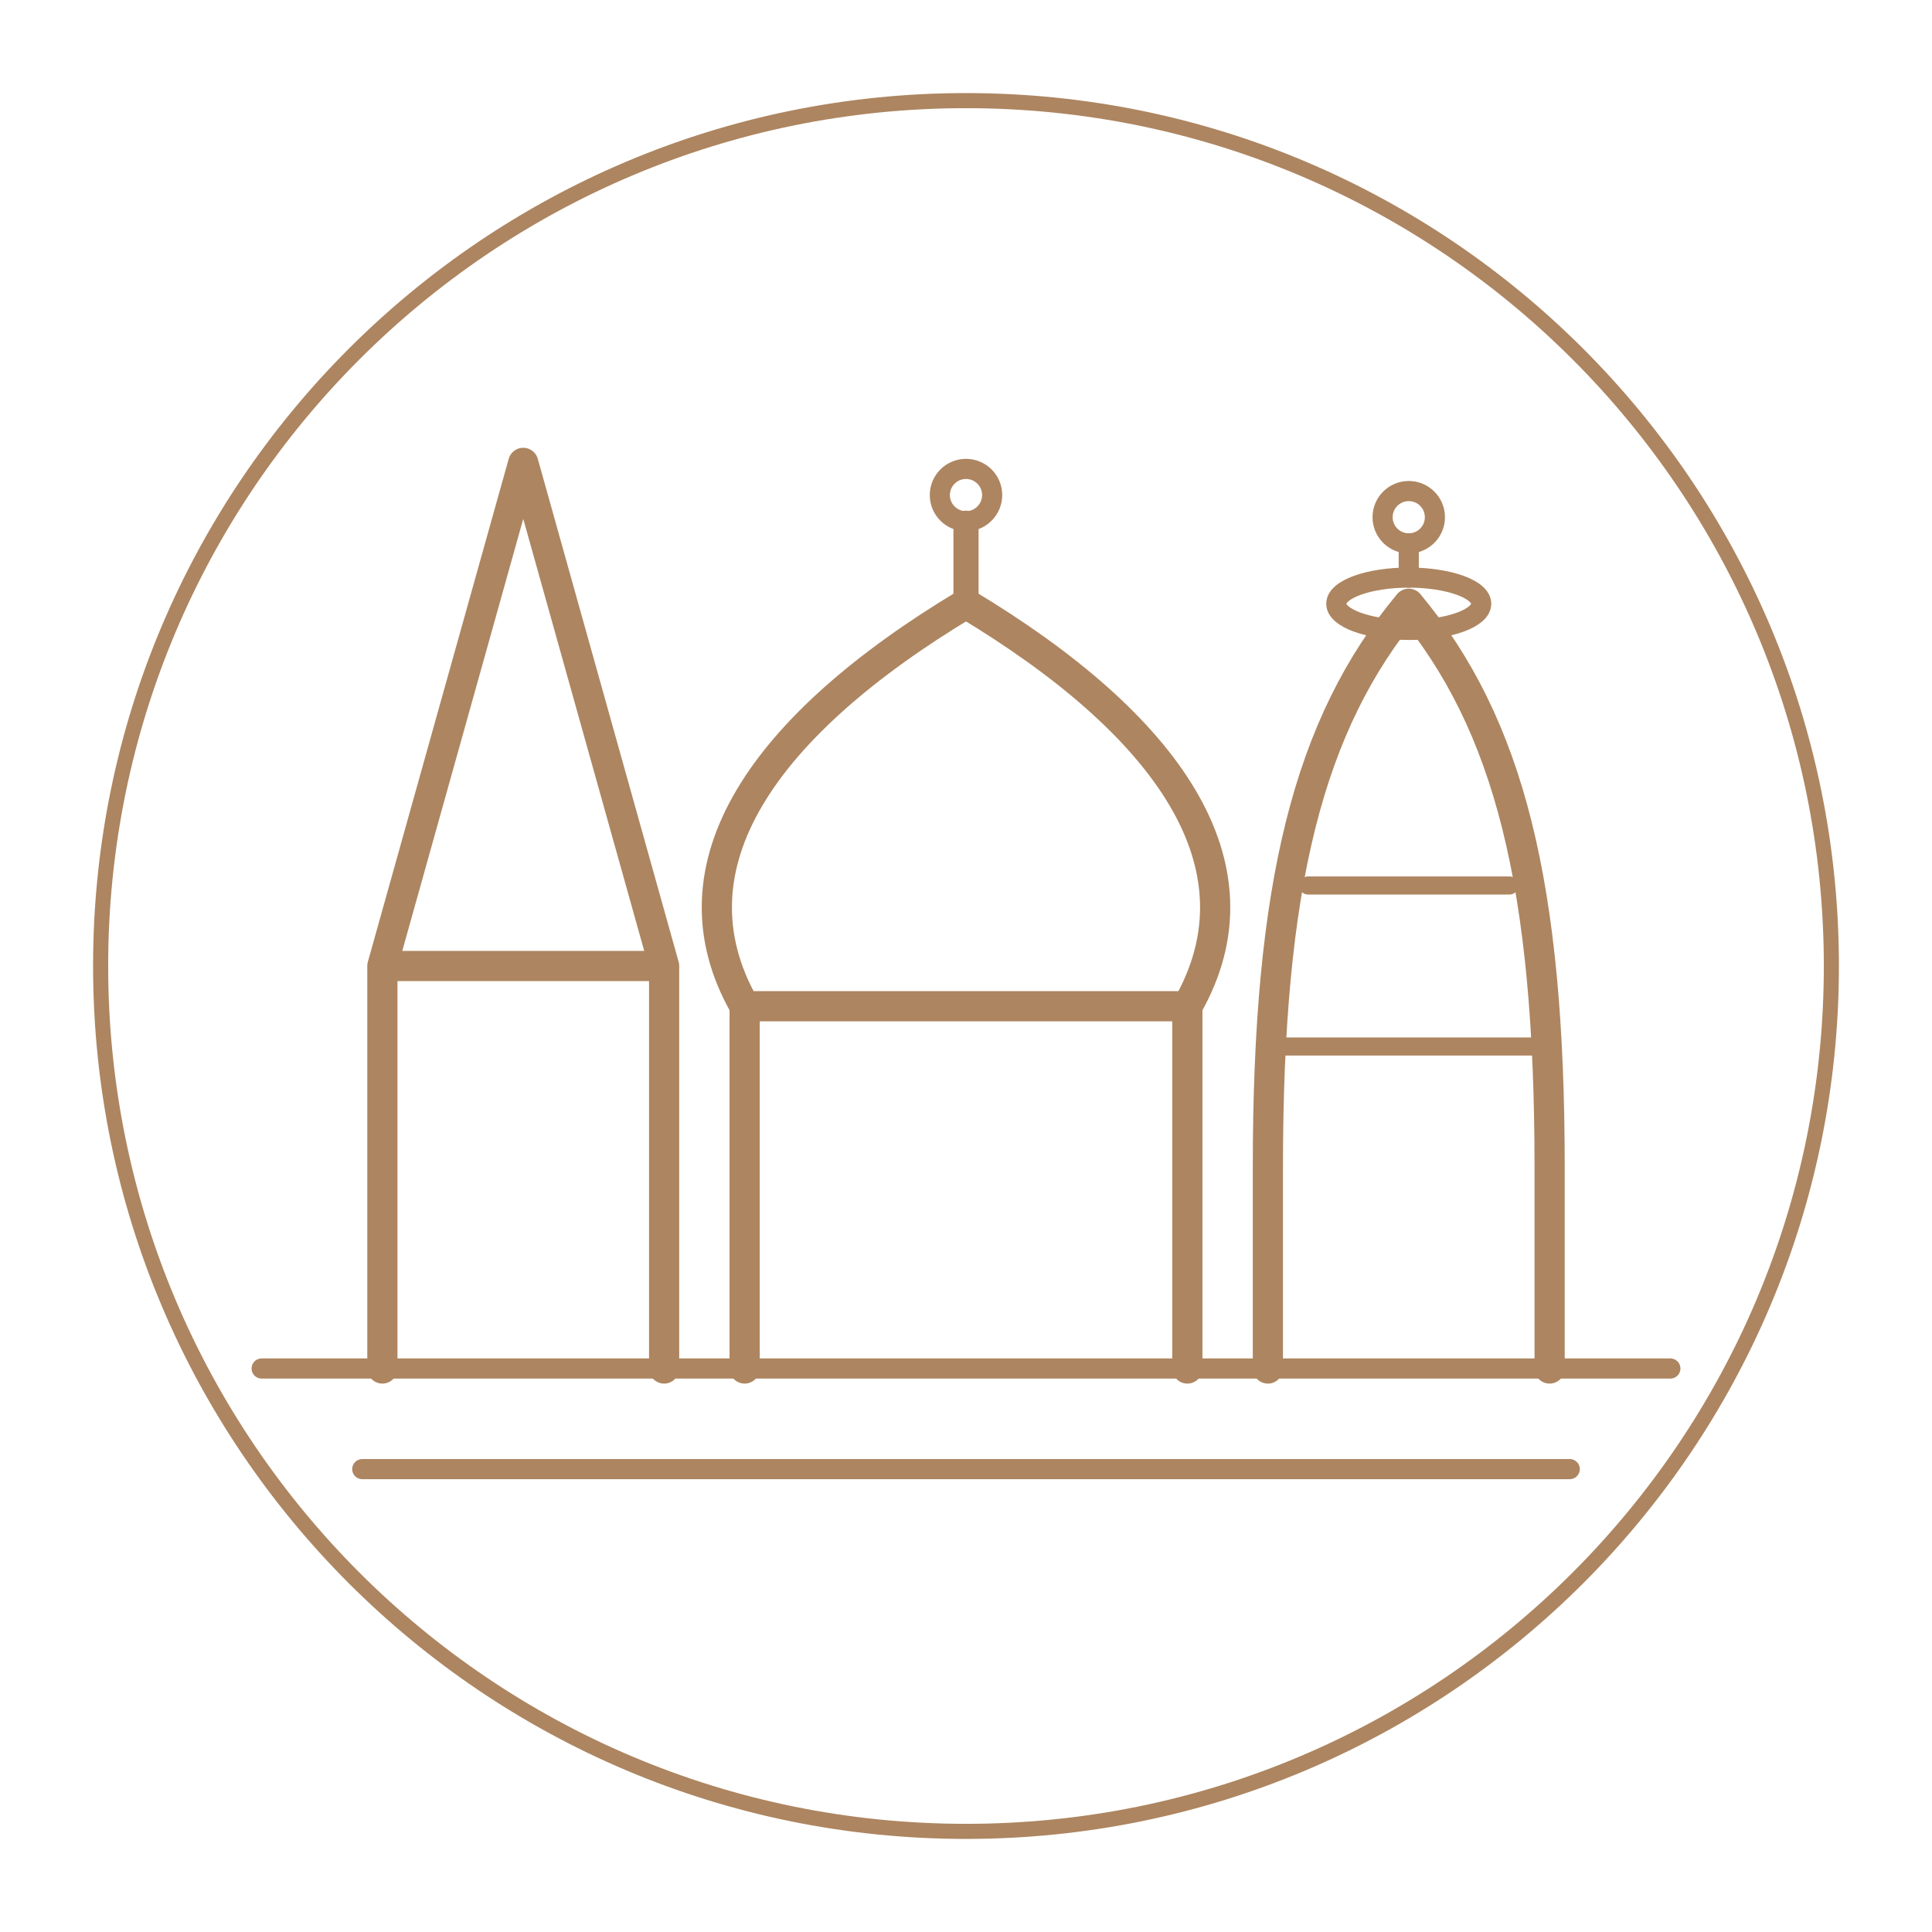
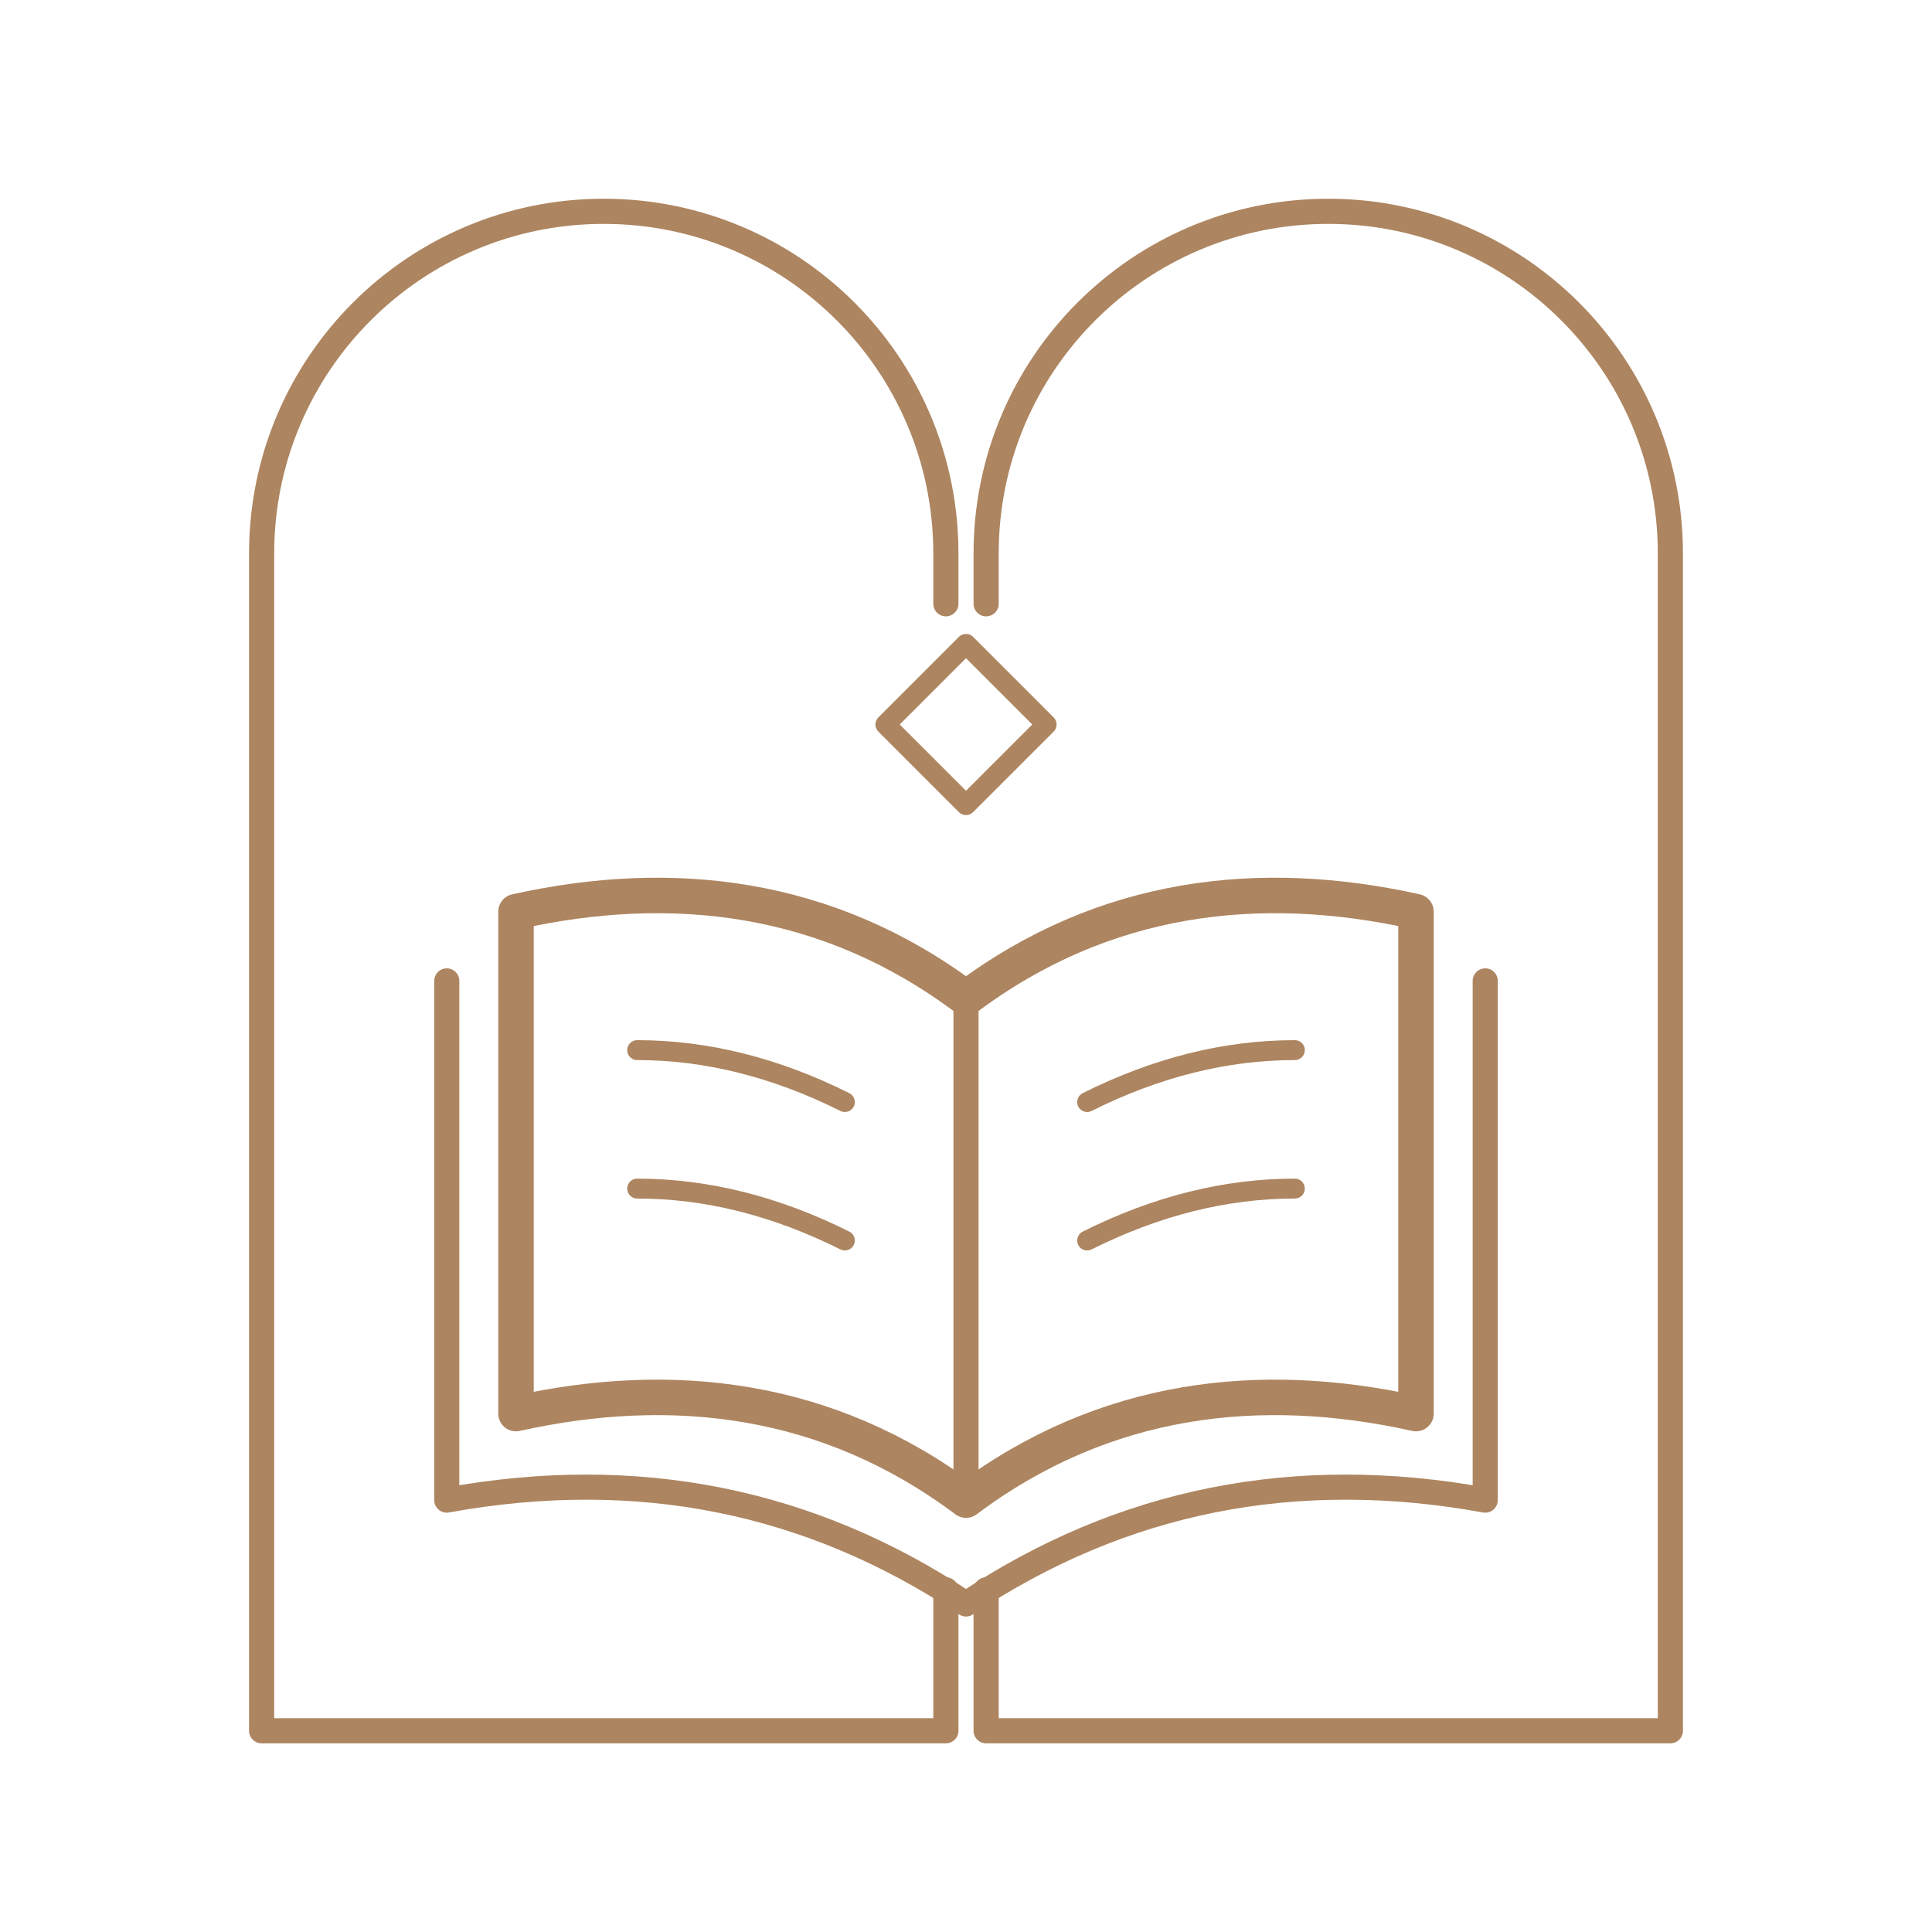
<svg xmlns="http://www.w3.org/2000/svg" width="96" height="96" viewBox="0 0 96 96" role="img" aria-labelledby="title">
  <g fill="none" stroke="#AD8560" stroke-linecap="round" stroke-linejoin="round">
-     <circle cx="48" cy="48" r="43" stroke-width="0.75" />
-     <path d="M19 68V48l7-25 7 25v20M19 48h14" stroke-width="1.5" />
-     <path d="M37 68V50M59 68V50M37 50h22" stroke-width="1.5" />
-     <path d="M37 50C33 43 38 36 48 30c10 6 15 13 11 20" stroke-width="1.5" />
-     <path d="M48 30v-4" stroke-width="1.25" />
-     <circle cx="48" cy="24.6" r="1.3" stroke-width="1" />
-     <path d="M63 68V58C63 44 65 36 70 30c5 6 7 14 7 28v10" stroke-width="1.5" />
-     <path d="M63.6 52h12.8M65 44h10" stroke-width="0.9" />
-     <ellipse cx="70" cy="30" rx="3.6" ry="1.3" stroke-width="1" />
-     <path d="M70 28.7v-1.7" stroke-width="1" />
-     <circle cx="70" cy="25.7" r="1.3" stroke-width="1" />
-     <path d="M13 68h70M18 73h60" stroke-width="1" />
+     <path d="M13 86V27.5a17 17 0 0 1 34 0V30M47 79v7H13M49 30v-2.5a17 17 0 0 1 34 0V86H49v-7" stroke-width="1.25" />
+     <path d="m48 32 4 4-4 4-4-4Z" stroke-width="1" />
+     <g transform="translate(48 62.5) scale(0.86) translate(-48 -58)">
+       <path d="M48 43c-8-6-17-7-26-5v29c9-2 18-1 26 5 8-6 17-7 26-5V38c-9-2-18-1-26 5Z" stroke-width="2.05" />
+       <path d="M48 43v29M18 42v30c11-2 21 0 30 6 9-6 19-8 30-6V42" stroke-width="1.45" />
+       <path d="M29 46c4 0 8 1 12 3m-12 5c4 0 8 1 12 3m26-11c-4 0-8 1-12 3m12 5c-4 0-8 1-12 3" stroke-width="1.15" />
+     </g>
  </g>
</svg>
